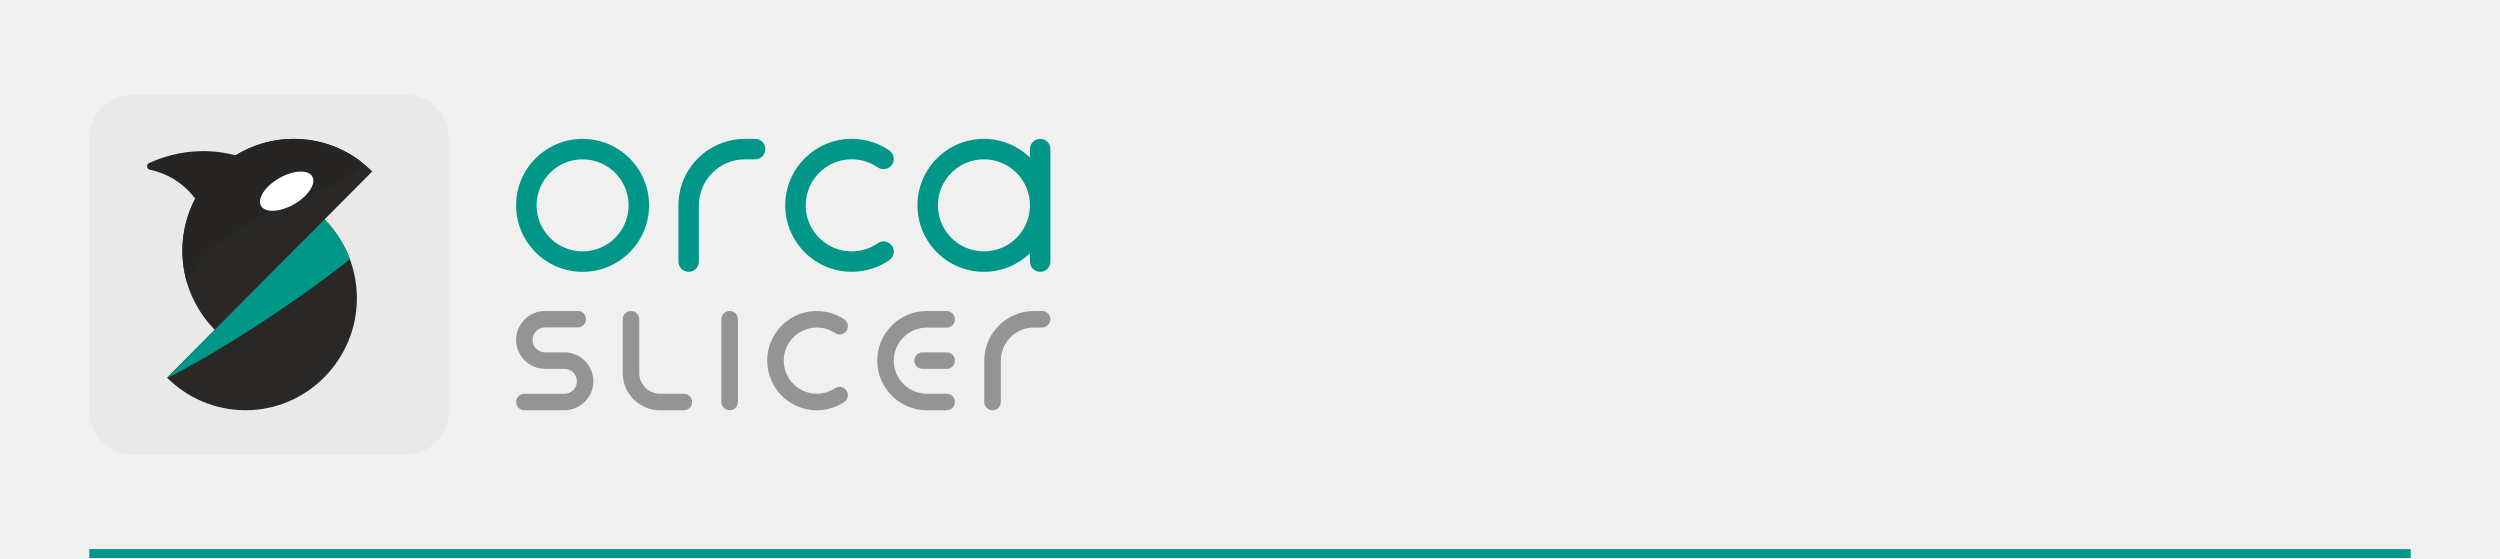
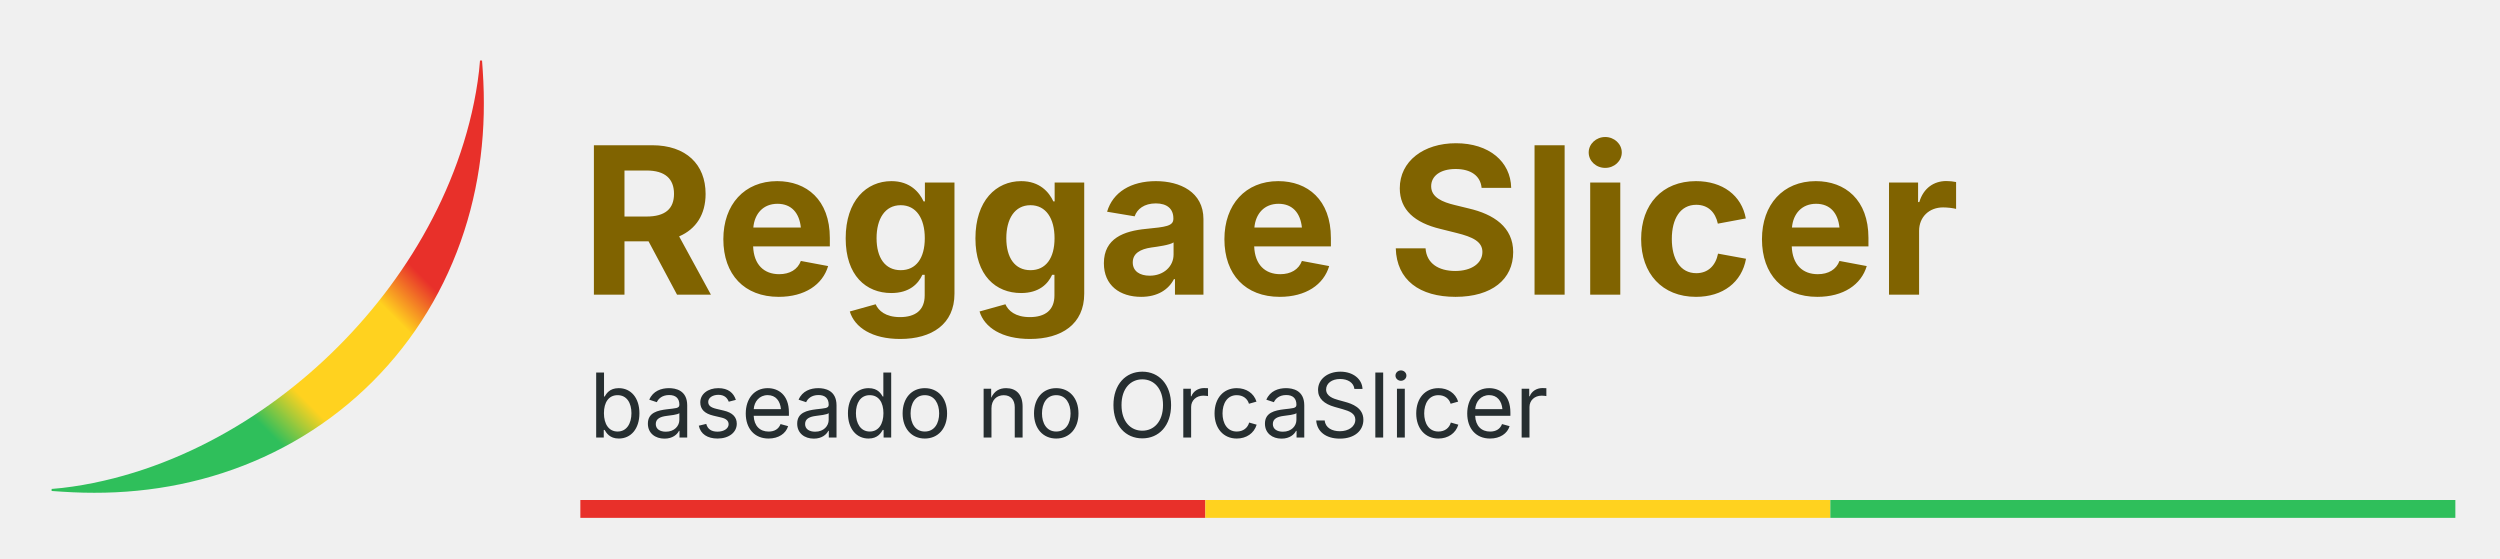
- <svg xmlns="http://www.w3.org/2000/svg" id="a" width="560" height="125" viewBox="0 0 560 125">
-   <rect id="b" x="20" y="123" width="520" height="2" style="fill:#009789;" />
-   <g id="c">
-     <g id="d">
-       <rect x="20" y="21.22" width="80.56" height="80.56" rx="9.64" ry="9.64" style="fill:#e9e9e9;" />
+ <svg xmlns="http://www.w3.org/2000/svg" data-reggae-marca="1" width="560" height="125" viewBox="0 0 560 125">
+   <defs>
+     <linearGradient id="reggae" gradientUnits="userSpaceOnUse" x1="462" y1="42" x2="42" y2="462">
+       <stop offset="0" stop-color="#e8302a" />
+       <stop offset="0.32" stop-color="#e8302a" />
+       <stop offset="0.40" stop-color="#ffd21f" />
+       <stop offset="0.60" stop-color="#ffd21f" />
+       <stop offset="0.68" stop-color="#2fbf5b" />
+       <stop offset="1" stop-color="#2fbf5b" />
+     </linearGradient>
+   </defs>
+   <g transform="translate(10.00,12.00) scale(0.19531)">
+     <g transform="translate(-41.25,-41.25) scale(1.1726)">
+       <path d="M 463.00 42.00 L 463.71 52.35 L 464.28 62.75 L 464.64 73.18 L 464.76 83.64 L 464.65 94.13 L 464.28 104.64 L 463.65 115.16 L 462.75 125.69 L 461.58 136.22 L 460.14 146.74 L 458.41 157.24 L 456.40 167.71 L 454.10 178.14 L 451.52 188.53 L 448.64 198.86 L 445.47 209.12 L 442.00 219.31 L 438.24 229.41 L 434.19 239.41 L 429.85 249.31 L 425.21 259.09 L 420.28 268.74 L 415.07 278.25 L 409.58 287.61 L 403.80 296.81 L 397.75 305.84 L 391.43 314.70 L 384.84 323.36 L 377.99 331.83 L 370.89 340.09 L 363.54 348.13 L 355.96 355.96 L 348.13 363.54 L 340.09 370.89 L 331.83 377.99 L 323.36 384.84 L 314.70 391.43 L 305.84 397.75 L 296.81 403.80 L 287.61 409.58 L 278.25 415.07 L 268.74 420.28 L 259.09 425.21 L 249.31 429.85 L 239.41 434.19 L 229.41 438.24 L 219.31 442.00 L 209.12 445.47 L 198.86 448.64 L 188.53 451.52 L 178.14 454.10 L 167.71 456.40 L 157.24 458.41 L 146.74 460.14 L 136.22 461.58 L 125.69 462.75 L 115.16 463.65 L 104.64 464.28 L 94.13 464.65 L 83.64 464.76 L 73.18 464.64 L 62.75 464.28 L 52.35 463.71 L 42.00 463.00 L 42.00 461.00 L 52.26 460.04 L 62.47 458.71 L 72.62 457.09 L 82.70 455.19 L 92.70 453.03 L 102.61 450.63 L 112.44 447.98 L 122.18 445.11 L 131.82 442.01 L 141.37 438.69 L 150.80 435.16 L 160.13 431.43 L 169.35 427.50 L 178.46 423.38 L 187.45 419.08 L 196.33 414.59 L 205.09 409.93 L 213.74 405.11 L 222.26 400.12 L 230.67 394.97 L 238.95 389.66 L 247.11 384.21 L 255.15 378.60 L 263.07 372.86 L 270.87 366.97 L 278.54 360.94 L 286.10 354.78 L 293.53 348.49 L 300.84 342.06 L 308.02 335.51 L 315.08 328.82 L 322.01 322.01 L 328.82 315.08 L 335.51 308.02 L 342.06 300.84 L 348.49 293.53 L 354.78 286.10 L 360.94 278.54 L 366.97 270.87 L 372.86 263.07 L 378.60 255.15 L 384.21 247.11 L 389.66 238.95 L 394.97 230.67 L 400.12 222.26 L 405.11 213.74 L 409.93 205.09 L 414.59 196.33 L 419.08 187.45 L 423.38 178.46 L 427.50 169.35 L 431.43 160.13 L 435.16 150.80 L 438.69 141.37 L 442.01 131.82 L 445.11 122.18 L 447.98 112.44 L 450.63 102.61 L 453.03 92.70 L 455.19 82.70 L 457.09 72.62 L 458.71 62.47 L 460.04 52.26 L 461.00 42.00 Z" fill="url(#reggae)" />
    </g>
  </g>
-   <g id="e">
-     <path id="f" d="M37.42,84.6c4.49,4.48,10.66,7.26,17.48,7.29,13.8.06,25.1-11.3,25.04-25.18-.03-6.86-2.79-13.06-7.25-17.57l-35.27,35.46Z" style="fill:#292826;" />
-   </g>
-   <g id="g">
-     <path id="h" d="M72.69,49.14l-35.27,35.46s.05.05.08.07c12.36-6.3,29.28-17.38,40.88-26.61-1.25-3.38-3.21-6.42-5.69-8.93" style="fill:#009789;" />
-   </g>
-   <g id="i">
-     <path id="j" d="M65.8,31.11c-13.77,0-24.94,11.23-24.94,25.08,0,6.9,2.77,13.14,7.25,17.68l35.27-35.46c-4.51-4.5-10.72-7.29-17.58-7.29" style="fill:#292826;" />
-   </g>
-   <g id="k">
-     <path id="l" d="M65.8,31.11c-4.77,0-9.23,1.35-13.02,3.68-2.03-.53-4.55-.96-7.44-.94-5.04.03-9.14,1.4-11.93,2.67-.69.32-.58,1.34.16,1.5,1.83.39,4.25,1.2,6.64,2.97,1.51,1.11,2.66,2.35,3.52,3.5-1.83,3.49-2.87,7.47-2.87,11.69,0,2.52.37,4.95,1.06,7.25,1.05-2.34,2.16-3.9,2.52-4.39,2.29-3.15,4.71-4.79,8.29-7.2,2.64-1.78,6.3-3.87,16.82-8.2,0,0,3.29-.93,7.7-3.55,1.76-1.05,3.1-2.03,3.52-3.58.03-.11.06-.22.08-.32-4.18-3.19-9.4-5.08-15.05-5.08" style="fill:#262523;" />
-   </g>
-   <g id="m">
-     <path id="n" d="M69.96,39.54c.91,1.62-.92,4.4-4.09,6.21-3.17,1.81-6.49,1.97-7.4.36-.91-1.62.92-4.4,4.09-6.21,3.17-1.81,6.49-1.97,7.4-.36" style="fill:#fff;" />
-   </g>
-   <path d="M163.44,69.66c-1.02,0-1.85.83-1.85,1.85v18.53c0,1.02.83,1.85,1.85,1.85s1.85-.83,1.85-1.85v-18.53c0-1.02-.83-1.85-1.85-1.85Z" style="fill:#949494;" />
-   <path d="M212.05,69.66h-4.43c-6.13,0-11.12,4.99-11.12,11.12s4.99,11.12,11.12,11.12h4.43c1.02,0,1.85-.83,1.85-1.85s-.83-1.85-1.85-1.85h-4.43c-4.09,0-7.41-3.32-7.41-7.41s3.32-7.41,7.41-7.41h4.43c1.02,0,1.85-.83,1.85-1.85s-.83-1.85-1.85-1.85Z" style="fill:#949494;" />
-   <path d="M212.05,78.93h-5.39c-1.02,0-1.85.83-1.85,1.85s.83,1.85,1.85,1.85h5.39c1.02,0,1.85-.83,1.85-1.85s-.83-1.85-1.85-1.85Z" style="fill:#949494;" />
-   <path d="M126.43,91.89h-8.97c-1.02,0-1.84-.83-1.84-1.84s.82-1.84,1.84-1.84h8.97c1.54,0,2.8-1.25,2.8-2.8s-1.25-2.79-2.8-2.79h-4.34c-3.57,0-6.48-2.91-6.48-6.48s2.91-6.48,6.48-6.48h7.34c1.02,0,1.84.83,1.84,1.84s-.82,1.84-1.84,1.84h-7.34c-1.54,0-2.8,1.25-2.8,2.8s1.25,2.79,2.8,2.79h4.34c3.57,0,6.48,2.91,6.48,6.48s-2.91,6.48-6.48,6.48Z" style="fill:#949494;" />
-   <path d="M187.05,86.96c-1.5.99-3.37,1.45-5.36,1.12-3.01-.51-5.44-2.9-6-5.89-.87-4.7,2.73-8.82,7.28-8.82,1.5,0,2.9.45,4.07,1.22.74.49,1.72.41,2.34-.22h0c.82-.82.71-2.19-.25-2.83-2.13-1.43-4.79-2.14-7.61-1.78-5.01.64-9.03,4.72-9.59,9.73-.76,6.7,4.49,12.41,11.04,12.41,2.25,0,4.34-.67,6.09-1.82.99-.65,1.16-2.04.32-2.88h0c-.63-.63-1.6-.71-2.34-.23Z" style="fill:#949494;" />
-   <path d="M153.17,88.19h-5.35c-2.55,0-4.63-2.08-4.63-4.63v-12.04c0-1.02-.83-1.85-1.85-1.85s-1.85.83-1.85,1.85v12.04c0,4.6,3.74,8.34,8.34,8.34h5.35c1.02,0,1.85-.83,1.85-1.85s-.83-1.85-1.85-1.85Z" style="fill:#949494;" />
-   <path d="M233.44,73.37h-1.85c-4.06,0-7.37,3.29-7.41,7.35v9.33c0,1.02-.83,1.85-1.85,1.85s-1.85-.83-1.85-1.85v-9.33c.04-6.1,5.01-11.05,11.11-11.05h1.85c1.02,0,1.85.83,1.85,1.85s-.83,1.85-1.85,1.85Z" style="fill:#949494;" />
-   <path d="M130.5,35.69c5.68,0,10.31,4.62,10.31,10.31s-4.62,10.31-10.31,10.31-10.31-4.62-10.31-10.31,4.62-10.31,10.31-10.31M130.5,31.11c-8.22,0-14.89,6.67-14.89,14.89s6.67,14.89,14.89,14.89,14.89-6.67,14.89-14.89-6.67-14.89-14.89-14.89h0Z" style="fill:#009789;" />
-   <path d="M233,31.11c-1.27,0-2.29,1.03-2.29,2.29v1.87c-2.68-2.57-6.3-4.16-10.31-4.16-8.22,0-14.89,6.67-14.89,14.89s6.67,14.89,14.89,14.89c4,0,7.63-1.59,10.31-4.16v1.87c0,1.27,1.03,2.29,2.29,2.29s2.29-1.03,2.29-2.29v-25.2c0-1.27-1.03-2.29-2.29-2.29ZM220.4,56.31c-5.68,0-10.31-4.62-10.31-10.31s4.62-10.31,10.31-10.31,10.31,4.62,10.31,10.31-4.62,10.31-10.31,10.31Z" style="fill:#009789;" />
-   <path d="M169.15,31.11h-2.29c-8.22,0-14.89,6.67-14.89,14.89v12.6c0,1.27,1.03,2.29,2.29,2.29s2.29-1.03,2.29-2.29v-12.6c0-5.68,4.62-10.31,10.31-10.31h0s2.29,0,2.29,0c1.27,0,2.29-1.03,2.29-2.29s-1.03-2.29-2.29-2.29Z" style="fill:#009789;" />
-   <path d="M196.61,54.5c-2,1.37-4.5,2.06-7.17,1.72-4.64-.59-8.37-4.38-8.9-9.03-.7-6.22,4.16-11.51,10.24-11.51,2.15,0,4.14.66,5.79,1.78.93.63,2.17.56,2.97-.24h0c1.03-1.03.84-2.72-.36-3.54-2.77-1.9-6.22-2.88-9.91-2.51-6.9.68-12.51,6.21-13.28,13.1-1.01,8.99,6.01,16.61,14.8,16.61,3.13,0,6.03-.96,8.42-2.61,1.19-.82,1.35-2.51.33-3.53h0c-.79-.79-2.01-.89-2.93-.26Z" style="fill:#009789;" />
+   <path d="M133.032 66.0H139.883V54.051H145.273L151.652 66.0H159.244L152.124 52.95C155.942 51.311 158.054 48.009 158.054 43.427C158.054 36.846 153.696 32.533 146.082 32.533H133.032ZM139.883 48.503V38.193H144.802C149.002 38.193 150.979 40.058 150.979 43.427C150.979 46.773 149.002 48.503 144.824 48.503Z M174.428 66.494C180.268 66.494 184.266 63.776 185.501 59.599L179.392 58.453C178.673 60.385 176.898 61.418 174.54 61.418C171.148 61.418 168.857 59.307 168.7 55.196H185.883V53.31C185.883 44.729 180.649 40.574 174.091 40.574C166.746 40.574 162.029 45.83 162.029 53.579C162.029 61.508 166.746 66.494 174.428 66.494ZM168.745 50.974C169.015 47.874 170.946 45.65 174.158 45.65C177.28 45.65 179.055 47.694 179.392 50.974Z M201.65 75.928C208.726 75.928 213.802 72.604 213.802 65.798V40.889H207.176V45.111H206.884C205.963 43.112 203.896 40.574 199.674 40.574C194.104 40.574 189.432 44.909 189.432 53.399C189.432 61.71 193.991 65.641 199.651 65.641C203.717 65.641 205.693 63.574 206.614 61.553H207.131V66.18C207.131 69.481 205.042 71.031 201.605 71.031C198.326 71.031 196.776 69.571 196.147 68.156L190.353 69.773C191.453 73.367 195.361 75.928 201.65 75.928ZM201.763 60.52C198.259 60.52 196.35 57.734 196.35 53.354C196.35 49.042 198.214 45.965 201.763 45.965C205.222 45.965 207.153 48.907 207.153 53.354C207.153 57.847 205.199 60.52 201.763 60.52Z M230.715 75.928C237.79 75.928 242.866 72.604 242.866 65.798V40.889H236.24V45.111H235.948C235.027 43.112 232.961 40.574 228.738 40.574C223.168 40.574 218.496 44.909 218.496 53.399C218.496 61.71 223.056 65.641 228.716 65.641C232.781 65.641 234.758 63.574 235.679 61.553H236.195V66.18C236.195 69.481 234.106 71.031 230.67 71.031C227.391 71.031 225.841 69.571 225.212 68.156L219.417 69.773C220.518 73.367 224.426 75.928 230.715 75.928ZM230.827 60.52C227.323 60.52 225.414 57.734 225.414 53.354C225.414 49.042 227.278 45.965 230.827 45.965C234.286 45.965 236.218 48.907 236.218 53.354C236.218 57.847 234.264 60.52 230.827 60.52Z M255.624 66.494C259.33 66.494 261.756 64.854 262.969 62.519H263.193V66.0H269.572V49.087C269.572 43.0 264.316 40.574 258.926 40.574C253.311 40.574 249.268 43.067 247.987 47.425L254.164 48.458C254.703 46.841 256.298 45.561 258.903 45.561C261.419 45.561 262.834 46.773 262.834 48.907V49.02C262.834 50.659 261.06 50.839 256.747 51.266C251.806 51.737 247.269 53.354 247.269 58.97C247.269 63.934 250.84 66.494 255.624 66.494ZM257.533 61.755C255.31 61.755 253.737 60.744 253.737 58.79C253.737 56.769 255.399 55.803 257.893 55.443C259.375 55.241 262.048 54.882 262.879 54.298V57.016C262.879 59.666 260.678 61.755 257.533 61.755Z M286.665 66.494C292.505 66.494 296.503 63.776 297.738 59.599L291.629 58.453C290.91 60.385 289.136 61.418 286.777 61.418C283.386 61.418 281.095 59.307 280.938 55.196H298.12V53.31C298.12 44.729 292.887 40.574 286.328 40.574C278.983 40.574 274.267 45.83 274.267 53.579C274.267 61.508 278.983 66.494 286.665 66.494ZM280.982 50.974C281.252 47.874 283.184 45.65 286.396 45.65C289.518 45.65 291.292 47.694 291.629 50.974Z  M326.039 66.494C334.17 66.494 338.954 62.563 338.954 56.477C338.954 50.861 334.597 47.986 328.959 46.684L325.927 45.942C323.097 45.269 320.581 44.213 320.581 41.72C320.581 39.474 322.558 37.856 326.062 37.856C329.498 37.856 331.632 39.406 331.879 42.079H338.505C338.393 36.194 333.541 32.084 326.129 32.084C318.852 32.084 313.551 36.127 313.551 42.169C313.551 47.043 316.942 49.896 322.603 51.266L326.286 52.187C329.925 53.085 332.059 54.141 332.059 56.432C332.059 58.97 329.633 60.699 325.972 60.699C322.266 60.699 319.548 59.015 319.323 55.623H312.652C312.854 62.743 317.998 66.494 326.039 66.494Z M350.477 32.533H343.738V66.0H350.477Z M356.204 66.0H362.942V40.889H356.204ZM359.573 37.609C361.595 37.609 363.279 36.082 363.279 34.15C363.279 32.241 361.595 30.691 359.573 30.691C357.529 30.691 355.867 32.241 355.867 34.15C355.867 36.082 357.529 37.609 359.573 37.609Z M379.9 66.494C385.92 66.494 390.165 63.237 391.108 57.959L384.842 56.813C384.303 59.531 382.573 61.193 379.968 61.193C376.374 61.193 374.487 58.026 374.487 53.534C374.487 48.997 376.374 45.875 379.968 45.875C382.573 45.875 384.235 47.492 384.797 50.098L391.063 48.93C390.12 43.764 385.853 40.574 379.9 40.574C372.331 40.574 367.614 45.785 367.614 53.557C367.614 61.283 372.331 66.494 379.9 66.494Z M407.078 66.494C412.918 66.494 416.916 63.776 418.151 59.599L412.042 58.453C411.323 60.385 409.549 61.418 407.19 61.418C403.799 61.418 401.508 59.307 401.351 55.196H418.533V53.31C418.533 44.729 413.3 40.574 406.741 40.574C399.396 40.574 394.68 45.83 394.68 53.579C394.68 61.508 399.396 66.494 407.078 66.494ZM401.396 50.974C401.665 47.874 403.597 45.65 406.809 45.65C409.931 45.65 411.705 47.694 412.042 50.974Z M423.138 66.0H429.876V51.715C429.876 48.593 432.145 46.459 435.244 46.459C436.232 46.459 437.558 46.616 438.164 46.796V40.776C437.558 40.642 436.682 40.552 435.985 40.552C433.155 40.552 430.842 42.169 429.921 45.269H429.651V40.889H423.138Z" fill="#806300" />
+   <path d="M138.611 98.234C141.336 98.234 143.23 96.047 143.23 92.57C143.23 89.113 141.326 86.945 138.602 86.945C136.473 86.945 135.799 88.254 135.438 88.83H135.301V83.449H133.543V98.0H135.242V96.311H135.438C135.799 96.916 136.531 98.234 138.611 98.234ZM138.348 96.662C136.365 96.662 135.281 94.982 135.281 92.551C135.281 90.139 136.336 88.518 138.348 88.518C140.418 88.518 141.443 90.285 141.443 92.551C141.443 94.846 140.389 96.662 138.348 96.662Z M148.846 98.254C150.691 98.254 151.717 97.287 152.088 96.516H152.205V98.0H153.934V90.803C153.934 87.395 151.307 86.945 149.842 86.945C148.152 86.945 146.277 87.551 145.438 89.533L147.127 90.09C147.469 89.328 148.318 88.488 149.891 88.488C151.404 88.488 152.176 89.27 152.176 90.627V90.686C152.176 91.496 151.316 91.438 149.373 91.682C147.352 91.936 145.125 92.395 145.125 94.895C145.125 97.043 146.775 98.254 148.846 98.254ZM149.148 96.701C147.84 96.701 146.893 96.115 146.893 94.982C146.893 93.742 148.016 93.332 149.295 93.166C149.969 93.078 151.883 92.883 152.176 92.541V94.055C152.176 95.393 151.092 96.701 149.148 96.701Z M160.73 98.234C163.289 98.234 165.037 96.838 165.037 94.924C165.037 93.43 164.109 92.443 162.127 91.975L160.477 91.584C159.197 91.281 158.641 90.832 158.641 90.021C158.641 89.113 159.617 88.439 160.916 88.439C162.322 88.439 162.938 89.201 163.24 89.982L164.832 89.572C164.334 88.039 163.152 86.945 160.906 86.945C158.582 86.945 156.863 88.254 156.863 90.129C156.863 91.662 157.811 92.639 159.793 93.107L161.609 93.537C162.684 93.791 163.211 94.289 163.211 95.041C163.211 95.939 162.234 96.691 160.711 96.691C159.402 96.691 158.514 96.154 158.201 94.953L156.531 95.354C156.922 97.238 158.484 98.234 160.73 98.234Z M172.166 98.234C174.402 98.234 176.033 97.111 176.541 95.461L174.842 94.992C174.432 96.105 173.465 96.672 172.176 96.672C170.242 96.672 168.914 95.422 168.826 93.137H176.717V92.404C176.717 88.371 174.275 86.945 171.961 86.945C168.982 86.945 167.049 89.279 167.049 92.629C167.049 95.988 169.002 98.234 172.166 98.234ZM168.836 91.652C168.943 89.982 170.086 88.508 171.961 88.508C173.758 88.508 174.764 89.797 174.93 91.652Z M182.293 98.254C184.139 98.254 185.164 97.287 185.535 96.516H185.652V98.0H187.381V90.803C187.381 87.395 184.754 86.945 183.289 86.945C181.6 86.945 179.725 87.551 178.885 89.533L180.574 90.09C180.916 89.328 181.766 88.488 183.338 88.488C184.852 88.488 185.623 89.27 185.623 90.627V90.686C185.623 91.496 184.764 91.438 182.82 91.682C180.799 91.936 178.572 92.395 178.572 94.895C178.572 97.043 180.223 98.254 182.293 98.254ZM182.596 96.701C181.287 96.701 180.34 96.115 180.34 94.982C180.34 93.742 181.463 93.332 182.742 93.166C183.416 93.078 185.33 92.883 185.623 92.541V94.055C185.623 95.393 184.539 96.701 182.596 96.701Z M194.559 98.234C196.639 98.234 197.371 96.916 197.732 96.311H197.928V98.0H199.627V83.449H197.869V88.83H197.732C197.371 88.254 196.697 86.945 194.568 86.945C191.844 86.945 189.939 89.113 189.939 92.57C189.939 96.047 191.834 98.234 194.559 98.234ZM194.822 96.662C192.781 96.662 191.727 94.846 191.727 92.551C191.727 90.285 192.752 88.518 194.822 88.518C196.834 88.518 197.889 90.139 197.889 92.551C197.889 94.982 196.805 96.662 194.822 96.662Z M207.156 98.234C210.135 98.234 212.146 95.979 212.146 92.609C212.146 89.191 210.135 86.945 207.156 86.945C204.188 86.945 202.186 89.191 202.186 92.609C202.186 95.979 204.188 98.234 207.156 98.234ZM207.156 96.662C204.979 96.662 203.973 94.758 203.973 92.609C203.973 90.432 204.979 88.518 207.156 88.518C209.363 88.518 210.369 90.441 210.369 92.609C210.369 94.758 209.363 96.662 207.156 96.662Z  M222.088 91.457C222.088 89.592 223.27 88.527 224.842 88.527C226.365 88.527 227.303 89.533 227.303 91.213V98.0H229.061V91.066C229.061 88.303 227.576 86.945 225.369 86.945C223.904 86.945 222.732 87.561 222.029 89.104L222.02 87.082H220.33V98.0H222.088Z M236.59 98.234C239.568 98.234 241.58 95.979 241.58 92.609C241.58 89.191 239.568 86.945 236.59 86.945C233.621 86.945 231.619 89.191 231.619 92.609C231.619 95.979 233.621 98.234 236.59 98.234ZM236.59 96.662C234.412 96.662 233.406 94.758 233.406 92.609C233.406 90.432 234.412 88.518 236.59 88.518C238.797 88.518 239.803 90.441 239.803 92.609C239.803 94.758 238.797 96.662 236.59 96.662Z  M255.877 98.195C259.607 98.195 262.322 95.344 262.322 90.734C262.322 86.115 259.607 83.254 255.877 83.254C252.146 83.254 249.412 86.115 249.412 90.734C249.412 95.344 252.146 98.195 255.877 98.195ZM255.877 96.477C253.26 96.477 251.219 94.445 251.219 90.734C251.219 87.004 253.26 84.973 255.877 84.973C258.475 84.973 260.516 86.994 260.516 90.734C260.516 94.455 258.475 96.477 255.877 96.477Z M265.057 98.0H266.814V91.164C266.814 89.689 267.967 88.625 269.539 88.625C270.008 88.625 270.486 88.703 270.594 88.723V86.955C270.389 86.945 269.959 86.926 269.705 86.926C268.406 86.926 267.273 87.658 266.873 88.762H266.756V87.082H265.057Z M277.029 98.234C279.168 98.234 280.906 97.072 281.492 95.129L279.812 94.65C279.49 95.832 278.494 96.662 277.029 96.662C274.852 96.662 273.846 94.758 273.846 92.609C273.846 90.432 274.852 88.518 277.029 88.518C278.465 88.518 279.441 89.318 279.764 90.441L281.453 89.963C280.857 88.059 279.139 86.945 277.029 86.945C274.061 86.945 272.059 89.191 272.059 92.609C272.059 95.979 274.061 98.234 277.029 98.234Z M287.068 98.254C288.914 98.254 289.939 97.287 290.311 96.516H290.428V98.0H292.156V90.803C292.156 87.395 289.529 86.945 288.064 86.945C286.375 86.945 284.5 87.551 283.66 89.533L285.35 90.09C285.691 89.328 286.541 88.488 288.113 88.488C289.627 88.488 290.398 89.27 290.398 90.627V90.686C290.398 91.496 289.539 91.438 287.596 91.682C285.574 91.936 283.348 92.395 283.348 94.895C283.348 97.043 284.998 98.254 287.068 98.254ZM287.371 96.701C286.062 96.701 285.115 96.115 285.115 94.982C285.115 93.742 286.238 93.332 287.518 93.166C288.191 93.078 290.105 92.883 290.398 92.541V94.055C290.398 95.393 289.314 96.701 287.371 96.701Z M300.115 98.254C303.475 98.254 305.398 96.418 305.398 94.035C305.398 91.32 302.84 90.441 301.277 90.012L299.822 89.611C298.758 89.318 297.049 88.781 297.049 87.258C297.049 85.891 298.299 84.895 300.184 84.895C301.912 84.895 303.221 85.705 303.387 87.121H305.203C305.115 84.924 303.113 83.254 300.242 83.254C297.43 83.254 295.242 84.885 295.242 87.346C295.242 89.279 296.609 90.48 298.953 91.145L300.711 91.643C302.264 92.082 303.592 92.6 303.592 94.006C303.592 95.559 302.088 96.594 300.115 96.594C298.406 96.594 296.883 95.842 296.736 94.191H294.832C294.998 96.633 296.961 98.254 300.115 98.254Z M309.832 83.449H308.074V98.0H309.832Z M312.918 98.0H314.676V87.082H312.918ZM313.807 85.295C314.48 85.295 315.037 84.777 315.037 84.133C315.037 83.488 314.48 82.971 313.807 82.971C313.143 82.971 312.586 83.488 312.586 84.133C312.586 84.777 313.143 85.295 313.807 85.295Z M322.205 98.234C324.344 98.234 326.082 97.072 326.668 95.129L324.988 94.65C324.666 95.832 323.67 96.662 322.205 96.662C320.027 96.662 319.021 94.758 319.021 92.609C319.021 90.432 320.027 88.518 322.205 88.518C323.641 88.518 324.617 89.318 324.939 90.441L326.629 89.963C326.033 88.059 324.314 86.945 322.205 86.945C319.236 86.945 317.234 89.191 317.234 92.609C317.234 95.979 319.236 98.234 322.205 98.234Z M333.777 98.234C336.014 98.234 337.645 97.111 338.152 95.461L336.453 94.992C336.043 96.105 335.076 96.672 333.787 96.672C331.854 96.672 330.525 95.422 330.438 93.137H338.328V92.404C338.328 88.371 335.887 86.945 333.572 86.945C330.594 86.945 328.66 89.279 328.66 92.629C328.66 95.988 330.613 98.234 333.777 98.234ZM330.447 91.652C330.555 89.982 331.697 88.508 333.572 88.508C335.369 88.508 336.375 89.797 336.541 91.652Z M340.848 98.0H342.605V91.164C342.605 89.689 343.758 88.625 345.33 88.625C345.799 88.625 346.277 88.703 346.385 88.723V86.955C346.18 86.945 345.75 86.926 345.496 86.926C344.197 86.926 343.064 87.658 342.664 88.762H342.547V87.082H340.848Z" fill="#262E30" />
+   <rect x="130" y="112" width="140" height="4" fill="#E8302A" />
+   <rect x="270" y="112" width="140" height="4" fill="#FFD21F" />
+   <rect x="410" y="112" width="140" height="4" fill="#2FBF5B" />
</svg>
